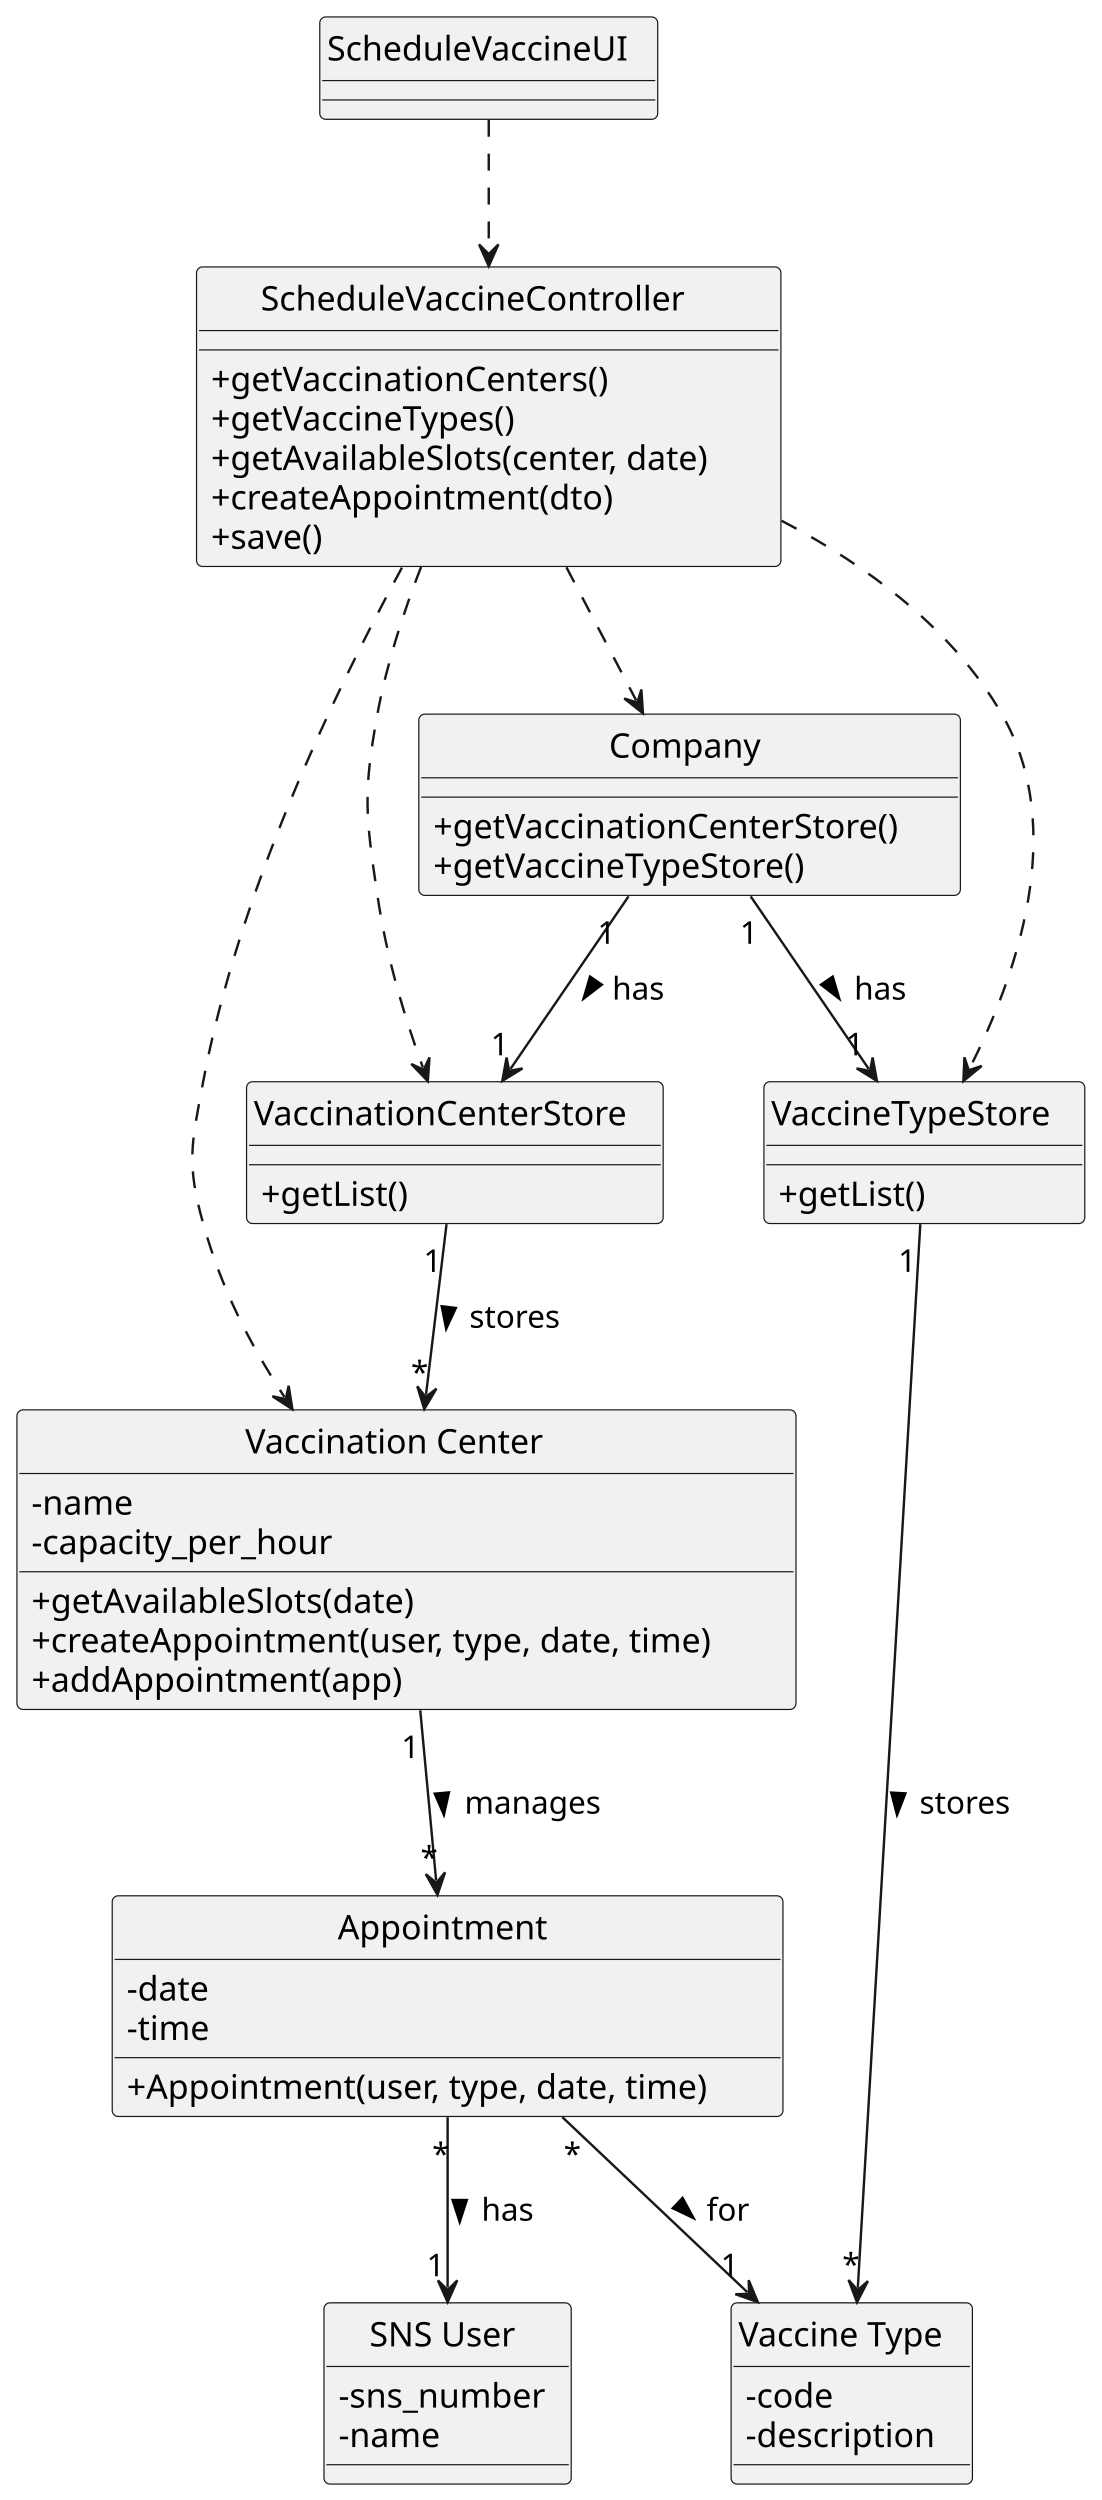
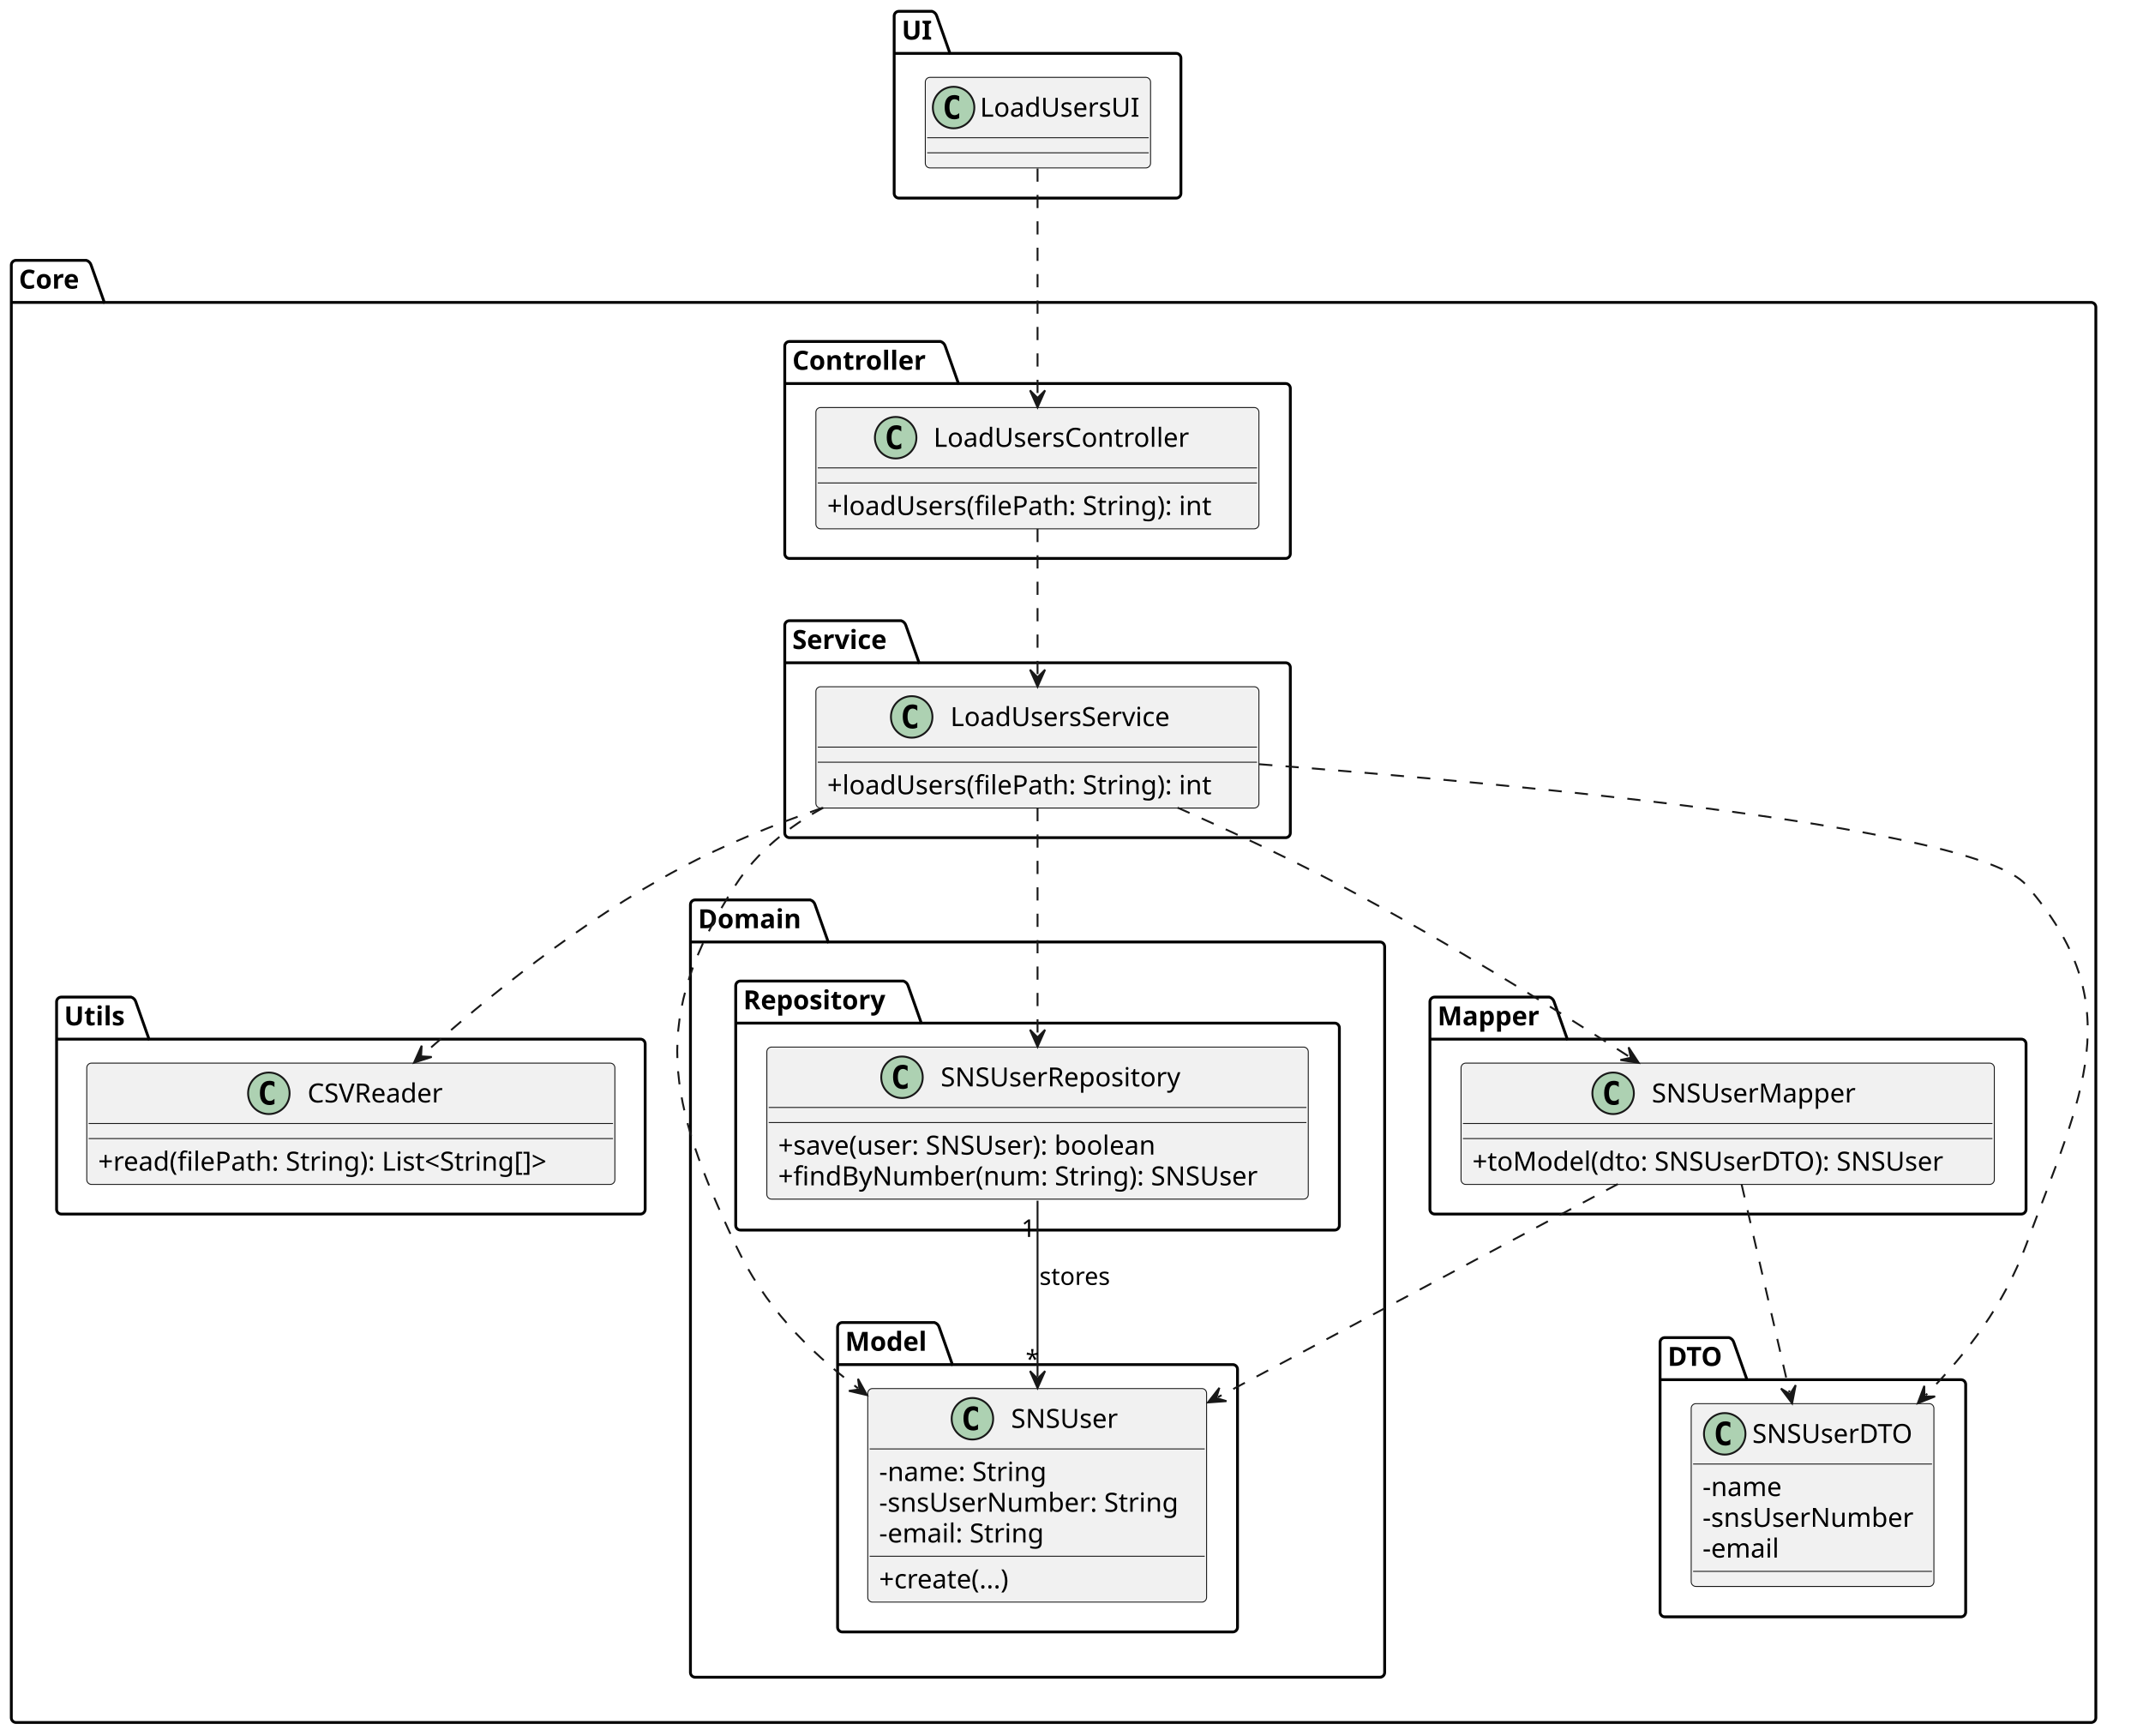
- <svg xmlns="http://www.w3.org/2000/svg" contentStyleType="text/css" data-diagram-type="CLASS" height="1033px" preserveAspectRatio="none" style="width:455px;height:1033px;background:#FFFFFF;" version="1.1" viewBox="0 0 455 1033" width="455px" zoomAndPan="magnify">
+ <svg xmlns="http://www.w3.org/2000/svg" contentStyleType="text/css" data-diagram-type="CLASS" height="920px" preserveAspectRatio="none" style="width:1136px;height:920px;background:#FFFFFF;" version="1.1" viewBox="0 0 1136 920" width="1136px" zoomAndPan="magnify">
  <defs />
  <g>
-     <g class="entity" data-entity="ScheduleVaccineUI" data-source-line="4" data-uid="ent0002" id="entity_ScheduleVaccineUI">
-       <rect fill="#F1F1F1" height="42.297" rx="2.5" ry="2.5" style="stroke:#181818;stroke-width:0.5;" width="139.636" x="132.13" y="7" />
-       <text fill="#000000" font-family="sans-serif" font-size="14" lengthAdjust="spacing" textLength="133.636" x="135.13" y="24.995">ScheduleVaccineUI</text>
-       <line style="stroke:#181818;stroke-width:0.5;" x1="133.13" x2="270.766" y1="33.297" y2="33.297" />
-       <line style="stroke:#181818;stroke-width:0.5;" x1="133.13" x2="270.766" y1="41.297" y2="41.297" />
+     <g class="cluster" data-entity="UI" data-source-line="3" data-uid="ent0002" id="cluster_UI">
+       <path d="M476.5,6 L494.077,6 A3.75,3.75 0 0 1 496.577,8.5 L503.577,28.297 L623.5,28.297 A2.5,2.5 0 0 1 626,30.797 L626,102.5 A2.5,2.5 0 0 1 623.5,105 L476.5,105 A2.5,2.5 0 0 1 474,102.5 L474,8.5 A2.5,2.5 0 0 1 476.5,6" fill="none" style="stroke:#000000;stroke-width:1.5;" />
+       <line style="stroke:#000000;stroke-width:1.5;" x1="474" x2="503.577" y1="28.297" y2="28.297" />
+       <text fill="#000000" font-family="sans-serif" font-size="14" font-weight="bold" lengthAdjust="spacing" textLength="16.577" x="478" y="20.995">UI</text>
    </g>
-     <g class="entity" data-entity="ScheduleVaccineController" data-source-line="7" data-uid="ent0003" id="entity_ScheduleVaccineController">
-       <rect fill="#F1F1F1" height="123.781" rx="2.5" ry="2.5" style="stroke:#181818;stroke-width:0.5;" width="241.469" x="81.21" y="110.29" />
-       <text fill="#000000" font-family="sans-serif" font-size="14" lengthAdjust="spacing" textLength="188.433" x="107.728" y="128.285">ScheduleVaccineController</text>
-       <line style="stroke:#181818;stroke-width:0.5;" x1="82.21" x2="321.679" y1="136.587" y2="136.587" />
-       <line style="stroke:#181818;stroke-width:0.5;" x1="82.21" x2="321.679" y1="144.587" y2="144.587" />
-       <text fill="#000000" font-family="sans-serif" font-size="14" lengthAdjust="spacing" textLength="181.768" x="87.21" y="161.582">+getVaccinationCenters()</text>
-       <text fill="#000000" font-family="sans-serif" font-size="14" lengthAdjust="spacing" textLength="142.201" x="87.21" y="177.879">+getVaccineTypes()</text>
-       <text fill="#000000" font-family="sans-serif" font-size="14" lengthAdjust="spacing" textLength="229.469" x="87.21" y="194.176">+getAvailableSlots(center, date)</text>
-       <text fill="#000000" font-family="sans-serif" font-size="14" lengthAdjust="spacing" textLength="181.125" x="87.21" y="210.473">+createAppointment(dto)</text>
-       <text fill="#000000" font-family="sans-serif" font-size="14" lengthAdjust="spacing" textLength="55.426" x="87.21" y="226.769">+save()</text>
+     <g class="cluster" data-entity="Core" data-source-line="8" data-uid="ent0004" id="cluster_Core">
+       <path d="M8.5,138 L45.792,138 A3.75,3.75 0 0 1 48.292,140.5 L55.292,160.297 L1108.5,160.297 A2.5,2.5 0 0 1 1111,162.797 L1111,910.5 A2.5,2.5 0 0 1 1108.5,913 L8.5,913 A2.5,2.5 0 0 1 6,910.5 L6,140.5 A2.5,2.5 0 0 1 8.5,138" fill="none" style="stroke:#000000;stroke-width:1.5;" />
+       <line style="stroke:#000000;stroke-width:1.5;" x1="6" x2="55.292" y1="160.297" y2="160.297" />
+       <text fill="#000000" font-family="sans-serif" font-size="14" font-weight="bold" lengthAdjust="spacing" textLength="36.292" x="10" y="152.995">Core</text>
    </g>
-     <g class="entity" data-entity="Company" data-source-line="15" data-uid="ent0004" id="entity_Company">
-       <rect fill="#F1F1F1" height="74.891" rx="2.5" ry="2.5" style="stroke:#181818;stroke-width:0.5;" width="223.784" x="173.05" y="295.08" />
-       <text fill="#000000" font-family="sans-serif" font-size="14" lengthAdjust="spacing" textLength="66.603" x="251.641" y="313.075">Company</text>
-       <line style="stroke:#181818;stroke-width:0.5;" x1="174.05" x2="395.834" y1="321.377" y2="321.377" />
-       <line style="stroke:#181818;stroke-width:0.5;" x1="174.05" x2="395.834" y1="329.377" y2="329.377" />
-       <text fill="#000000" font-family="sans-serif" font-size="14" lengthAdjust="spacing" textLength="211.784" x="179.05" y="346.372">+getVaccinationCenterStore()</text>
-       <text fill="#000000" font-family="sans-serif" font-size="14" lengthAdjust="spacing" textLength="172.218" x="179.05" y="362.669">+getVaccineTypeStore()</text>
+     <g class="cluster" data-entity="Controller" data-source-line="10" data-uid="ent0005" id="cluster_Controller">
+       <path d="M418.5,181 L498.571,181 A3.75,3.75 0 0 1 501.071,183.5 L508.071,203.297 L681.5,203.297 A2.5,2.5 0 0 1 684,205.797 L684,293.5 A2.5,2.5 0 0 1 681.5,296 L418.5,296 A2.5,2.5 0 0 1 416,293.5 L416,183.5 A2.5,2.5 0 0 1 418.5,181" fill="none" style="stroke:#000000;stroke-width:1.5;" />
+       <line style="stroke:#000000;stroke-width:1.5;" x1="416" x2="508.071" y1="203.297" y2="203.297" />
+       <text fill="#000000" font-family="sans-serif" font-size="14" font-weight="bold" lengthAdjust="spacing" textLength="79.071" x="420" y="195.995">Controller</text>
    </g>
-     <g class="entity" data-entity="VaccinationCenterStore" data-source-line="20" data-uid="ent0005" id="entity_VaccinationCenterStore">
-       <rect fill="#F1F1F1" height="58.594" rx="2.5" ry="2.5" style="stroke:#181818;stroke-width:0.5;" width="172.141" x="101.88" y="446.97" />
-       <text fill="#000000" font-family="sans-serif" font-size="14" lengthAdjust="spacing" textLength="166.141" x="104.88" y="464.965">VaccinationCenterStore</text>
-       <line style="stroke:#181818;stroke-width:0.5;" x1="102.88" x2="273.021" y1="473.267" y2="473.267" />
-       <line style="stroke:#181818;stroke-width:0.5;" x1="102.88" x2="273.021" y1="481.267" y2="481.267" />
-       <text fill="#000000" font-family="sans-serif" font-size="14" lengthAdjust="spacing" textLength="70.116" x="107.88" y="498.262">+getList()</text>
+     <g class="cluster" data-entity="Service" data-source-line="16" data-uid="ent0007" id="cluster_Service">
+       <path d="M418.5,329 L477.701,329 A3.75,3.75 0 0 1 480.201,331.5 L487.201,351.297 L681.5,351.297 A2.5,2.5 0 0 1 684,353.797 L684,441.5 A2.5,2.5 0 0 1 681.5,444 L418.5,444 A2.5,2.5 0 0 1 416,441.5 L416,331.5 A2.5,2.5 0 0 1 418.5,329" fill="none" style="stroke:#000000;stroke-width:1.5;" />
+       <line style="stroke:#000000;stroke-width:1.5;" x1="416" x2="487.201" y1="351.297" y2="351.297" />
+       <text fill="#000000" font-family="sans-serif" font-size="14" font-weight="bold" lengthAdjust="spacing" textLength="58.201" x="420" y="343.995">Service</text>
    </g>
-     <g class="entity" data-entity="VaccineTypeStore" data-source-line="24" data-uid="ent0006" id="entity_VaccineTypeStore">
-       <rect fill="#F1F1F1" height="58.594" rx="2.5" ry="2.5" style="stroke:#181818;stroke-width:0.5;" width="132.574" x="315.66" y="446.97" />
-       <text fill="#000000" font-family="sans-serif" font-size="14" lengthAdjust="spacing" textLength="126.574" x="318.66" y="464.965">VaccineTypeStore</text>
-       <line style="stroke:#181818;stroke-width:0.5;" x1="316.66" x2="447.234" y1="473.267" y2="473.267" />
-       <line style="stroke:#181818;stroke-width:0.5;" x1="316.66" x2="447.234" y1="481.267" y2="481.267" />
-       <text fill="#000000" font-family="sans-serif" font-size="14" lengthAdjust="spacing" textLength="70.116" x="321.66" y="498.262">+getList()</text>
+     <g class="cluster" data-entity="Utils" data-source-line="22" data-uid="ent0009" id="cluster_Utils">
+       <path d="M32.5,528.5 L69.491,528.5 A3.75,3.75 0 0 1 71.991,531 L78.991,550.797 L339.5,550.797 A2.5,2.5 0 0 1 342,553.297 L342,641 A2.5,2.5 0 0 1 339.5,643.5 L32.5,643.5 A2.5,2.5 0 0 1 30,641 L30,531 A2.5,2.5 0 0 1 32.5,528.5" fill="none" style="stroke:#000000;stroke-width:1.5;" />
+       <line style="stroke:#000000;stroke-width:1.5;" x1="30" x2="78.991" y1="550.797" y2="550.797" />
+       <text fill="#000000" font-family="sans-serif" font-size="14" font-weight="bold" lengthAdjust="spacing" textLength="35.991" x="34" y="543.495">Utils</text>
    </g>
-     <g class="entity" data-entity="Vaccination Center" data-source-line="28" data-uid="ent0007" id="entity_Vaccination Center">
-       <rect fill="#F1F1F1" height="123.781" rx="2.5" ry="2.5" style="stroke:#181818;stroke-width:0.5;" width="321.894" x="7" y="582.56" />
-       <text fill="#000000" font-family="sans-serif" font-size="14" lengthAdjust="spacing" textLength="133.28" x="101.307" y="600.555">Vaccination Center</text>
-       <line style="stroke:#181818;stroke-width:0.5;" x1="8" x2="327.894" y1="608.857" y2="608.857" />
-       <text fill="#000000" font-family="sans-serif" font-size="14" lengthAdjust="spacing" textLength="44.755" x="13" y="625.852">-name</text>
-       <text fill="#000000" font-family="sans-serif" font-size="14" lengthAdjust="spacing" textLength="133.478" x="13" y="642.149">-capacity_per_hour</text>
-       <line style="stroke:#181818;stroke-width:0.5;" x1="8" x2="327.894" y1="649.451" y2="649.451" />
-       <text fill="#000000" font-family="sans-serif" font-size="14" lengthAdjust="spacing" textLength="175.526" x="13" y="666.446">+getAvailableSlots(date)</text>
-       <text fill="#000000" font-family="sans-serif" font-size="14" lengthAdjust="spacing" textLength="309.894" x="13" y="682.743">+createAppointment(user, type, date, time)</text>
-       <text fill="#000000" font-family="sans-serif" font-size="14" lengthAdjust="spacing" textLength="166.141" x="13" y="699.039">+addAppointment(app)</text>
+     <g class="cluster" data-entity="Domain" data-source-line="28" data-uid="ent0011" id="cluster_Domain">
+       <path d="M368.5,477 L429.54,477 A3.75,3.75 0 0 1 432.04,479.5 L439.04,499.297 L731.5,499.297 A2.5,2.5 0 0 1 734,501.797 L734,886.5 A2.5,2.5 0 0 1 731.5,889 L368.5,889 A2.5,2.5 0 0 1 366,886.5 L366,479.5 A2.5,2.5 0 0 1 368.5,477" fill="none" style="stroke:#000000;stroke-width:1.5;" />
+       <line style="stroke:#000000;stroke-width:1.5;" x1="366" x2="439.04" y1="499.297" y2="499.297" />
+       <text fill="#000000" font-family="sans-serif" font-size="14" font-weight="bold" lengthAdjust="spacing" textLength="60.04" x="370" y="491.995">Domain</text>
    </g>
-     <g class="entity" data-entity="Appointment" data-source-line="36" data-uid="ent0008" id="entity_Appointment">
-       <rect fill="#F1F1F1" height="91.188" rx="2.5" ry="2.5" style="stroke:#181818;stroke-width:0.5;" width="277.146" x="46.37" y="783.34" />
-       <text fill="#000000" font-family="sans-serif" font-size="14" lengthAdjust="spacing" textLength="90.781" x="139.552" y="801.335">Appointment</text>
-       <line style="stroke:#181818;stroke-width:0.5;" x1="47.37" x2="322.515" y1="809.637" y2="809.637" />
-       <text fill="#000000" font-family="sans-serif" font-size="14" lengthAdjust="spacing" textLength="36.62" x="52.37" y="826.632">-date</text>
-       <text fill="#000000" font-family="sans-serif" font-size="14" lengthAdjust="spacing" textLength="36.682" x="52.37" y="842.929">-time</text>
-       <line style="stroke:#181818;stroke-width:0.5;" x1="47.37" x2="322.515" y1="850.231" y2="850.231" />
-       <text fill="#000000" font-family="sans-serif" font-size="14" lengthAdjust="spacing" textLength="265.146" x="52.37" y="867.226">+Appointment(user, type, date, time)</text>
+     <g class="cluster" data-entity="Model" data-source-line="29" data-uid="ent0012" id="cluster_Model">
+       <path d="M446.5,701 L495.365,701 A3.75,3.75 0 0 1 497.865,703.5 L504.865,723.297 L653.5,723.297 A2.5,2.5 0 0 1 656,725.797 L656,862.5 A2.5,2.5 0 0 1 653.5,865 L446.5,865 A2.5,2.5 0 0 1 444,862.5 L444,703.5 A2.5,2.5 0 0 1 446.5,701" fill="none" style="stroke:#000000;stroke-width:1.5;" />
+       <line style="stroke:#000000;stroke-width:1.5;" x1="444" x2="504.865" y1="723.297" y2="723.297" />
+       <text fill="#000000" font-family="sans-serif" font-size="14" font-weight="bold" lengthAdjust="spacing" textLength="47.865" x="448" y="715.995">Model</text>
    </g>
-     <g class="entity" data-entity="SNS User" data-source-line="42" data-uid="ent0009" id="entity_SNS User">
-       <rect fill="#F1F1F1" height="74.891" rx="2.5" ry="2.5" style="stroke:#181818;stroke-width:0.5;" width="102.152" x="133.87" y="951.53" />
-       <text fill="#000000" font-family="sans-serif" font-size="14" lengthAdjust="spacing" textLength="64.606" x="152.643" y="969.525">SNS User</text>
-       <line style="stroke:#181818;stroke-width:0.5;" x1="134.87" x2="235.022" y1="977.827" y2="977.827" />
-       <text fill="#000000" font-family="sans-serif" font-size="14" lengthAdjust="spacing" textLength="90.152" x="139.87" y="994.822">-sns_number</text>
-       <text fill="#000000" font-family="sans-serif" font-size="14" lengthAdjust="spacing" textLength="44.755" x="139.87" y="1011.119">-name</text>
-       <line style="stroke:#181818;stroke-width:0.5;" x1="134.87" x2="235.022" y1="1018.421" y2="1018.421" />
+     <g class="cluster" data-entity="Repository" data-source-line="38" data-uid="ent0014" id="cluster_Repository">
+       <path d="M392.5,520 L478.888,520 A3.75,3.75 0 0 1 481.388,522.5 L488.388,542.297 L707.5,542.297 A2.5,2.5 0 0 1 710,544.797 L710,649.5 A2.5,2.5 0 0 1 707.5,652 L392.5,652 A2.5,2.5 0 0 1 390,649.5 L390,522.5 A2.5,2.5 0 0 1 392.5,520" fill="none" style="stroke:#000000;stroke-width:1.5;" />
+       <line style="stroke:#000000;stroke-width:1.5;" x1="390" x2="488.388" y1="542.297" y2="542.297" />
+       <text fill="#000000" font-family="sans-serif" font-size="14" font-weight="bold" lengthAdjust="spacing" textLength="85.388" x="394" y="534.995">Repository</text>
    </g>
-     <g class="entity" data-entity="Vaccine Type" data-source-line="47" data-uid="ent0010" id="entity_Vaccine Type">
-       <rect fill="#F1F1F1" height="74.891" rx="2.5" ry="2.5" style="stroke:#181818;stroke-width:0.5;" width="99.714" x="302.09" y="951.53" />
-       <text fill="#000000" font-family="sans-serif" font-size="14" lengthAdjust="spacing" textLength="93.714" x="305.09" y="969.525">Vaccine Type</text>
-       <line style="stroke:#181818;stroke-width:0.5;" x1="303.09" x2="400.804" y1="977.827" y2="977.827" />
-       <text fill="#000000" font-family="sans-serif" font-size="14" lengthAdjust="spacing" textLength="38.815" x="308.09" y="994.822">-code</text>
-       <text fill="#000000" font-family="sans-serif" font-size="14" lengthAdjust="spacing" textLength="82.893" x="308.09" y="1011.119">-description</text>
-       <line style="stroke:#181818;stroke-width:0.5;" x1="303.09" x2="400.804" y1="1018.421" y2="1018.421" />
+     <g class="cluster" data-entity="DTO" data-source-line="46" data-uid="ent0016" id="cluster_DTO">
+       <path d="M882.5,709 L916.572,709 A3.75,3.75 0 0 1 919.072,711.5 L926.072,731.297 L1039.5,731.297 A2.5,2.5 0 0 1 1042,733.797 L1042,854.5 A2.5,2.5 0 0 1 1039.5,857 L882.5,857 A2.5,2.5 0 0 1 880,854.5 L880,711.5 A2.5,2.5 0 0 1 882.5,709" fill="none" style="stroke:#000000;stroke-width:1.5;" />
+       <line style="stroke:#000000;stroke-width:1.5;" x1="880" x2="926.072" y1="731.297" y2="731.297" />
+       <text fill="#000000" font-family="sans-serif" font-size="14" font-weight="bold" lengthAdjust="spacing" textLength="33.072" x="884" y="723.995">DTO</text>
    </g>
-     <g class="link" data-entity-1="ScheduleVaccineUI" data-entity-2="ScheduleVaccineController" data-source-line="52" data-uid="lnk11" id="link_ScheduleVaccineUI_ScheduleVaccineController">
-       <path codeLine="52" d="M201.95,49.5 C201.95,65.38 201.95,82.31 201.95,103.99" fill="none" id="ScheduleVaccineUI-to-ScheduleVaccineController" style="stroke:#181818;stroke-width:1;stroke-dasharray:7,7;" />
-       <polygon fill="#181818" points="201.95,109.99,205.95,100.99,201.95,104.99,197.95,100.99,201.95,109.99" style="stroke:#181818;stroke-width:1;" />
+     <g class="cluster" data-entity="Mapper" data-source-line="54" data-uid="ent0018" id="cluster_Mapper">
+       <path d="M760.5,528.5 L821.321,528.5 A3.75,3.75 0 0 1 823.821,531 L830.821,550.797 L1071.5,550.797 A2.5,2.5 0 0 1 1074,553.297 L1074,641 A2.5,2.5 0 0 1 1071.5,643.5 L760.5,643.5 A2.5,2.5 0 0 1 758,641 L758,531 A2.5,2.5 0 0 1 760.5,528.5" fill="none" style="stroke:#000000;stroke-width:1.5;" />
+       <line style="stroke:#000000;stroke-width:1.5;" x1="758" x2="830.821" y1="550.797" y2="550.797" />
+       <text fill="#000000" font-family="sans-serif" font-size="14" font-weight="bold" lengthAdjust="spacing" textLength="59.821" x="762" y="543.495">Mapper</text>
    </g>
-     <g class="link" data-entity-1="ScheduleVaccineController" data-entity-2="Company" data-source-line="53" data-uid="lnk12" id="link_ScheduleVaccineController_Company">
-       <path codeLine="53" d="M234.04,234.4 C244.71,254.77 253.474,271.486 262.874,289.416" fill="none" id="ScheduleVaccineController-to-Company" style="stroke:#181818;stroke-width:1;stroke-dasharray:7,7;" />
-       <polygon fill="#181818" points="265.66,294.73,265.024,284.902,263.338,290.302,257.938,288.616,265.66,294.73" style="stroke:#181818;stroke-width:1;" />
+     <g class="entity" data-entity="LoadUsersUI" data-source-line="4" data-uid="ent0003" id="entity_LoadUsersUI">
+       <rect fill="#F1F1F1" height="48" rx="2.5" ry="2.5" style="stroke:#181818;stroke-width:0.5;" width="119.411" x="490.5" y="41" />
+       <ellipse cx="505.5" cy="57" fill="#ADD1B2" rx="11" ry="11" style="stroke:#181818;stroke-width:1;" />
+       <path d="M508.469,62.641 Q507.891,62.938 507.25,63.078 Q506.609,63.234 505.906,63.234 Q503.406,63.234 502.078,61.594 Q500.766,59.938 500.766,56.812 Q500.766,53.688 502.078,52.031 Q503.406,50.375 505.906,50.375 Q506.609,50.375 507.25,50.531 Q507.906,50.688 508.469,50.984 L508.469,53.703 Q507.844,53.125 507.25,52.859 Q506.656,52.578 506.031,52.578 Q504.688,52.578 504,53.656 Q503.312,54.719 503.312,56.812 Q503.312,58.906 504,59.984 Q504.688,61.047 506.031,61.047 Q506.656,61.047 507.25,60.781 Q507.844,60.5 508.469,59.922 L508.469,62.641 Z " fill="#000000" />
+       <text fill="#000000" font-family="sans-serif" font-size="14" lengthAdjust="spacing" textLength="87.411" x="519.5" y="61.847">LoadUsersUI</text>
+       <line style="stroke:#181818;stroke-width:0.5;" x1="491.5" x2="608.911" y1="73" y2="73" />
+       <line style="stroke:#181818;stroke-width:0.5;" x1="491.5" x2="608.911" y1="81" y2="81" />
    </g>
-     <g class="link" data-entity-1="ScheduleVaccineController" data-entity-2="VaccinationCenterStore" data-source-line="54" data-uid="lnk13" id="link_ScheduleVaccineController_VaccinationCenterStore">
-       <path codeLine="54" d="M173.98,234.27 C166.6,253.34 159.66,274.72 155.95,295.08 C149.97,327.82 151.05,337.04 155.95,369.97 C159.91,396.61 167.168,420.208 174.728,441.098" fill="none" id="ScheduleVaccineController-to-VaccinationCenterStore" style="stroke:#181818;stroke-width:1;stroke-dasharray:7,7;" />
-       <polygon fill="#181818" points="176.77,446.74,177.469,436.916,175.069,442.038,169.946,439.638,176.77,446.74" style="stroke:#181818;stroke-width:1;" />
+     <g class="entity" data-entity="LoadUsersController" data-source-line="11" data-uid="ent0006" id="entity_LoadUsersController">
+       <rect fill="#F1F1F1" height="64.297" rx="2.5" ry="2.5" style="stroke:#181818;stroke-width:0.5;" width="234.852" x="432.5" y="216" />
+       <ellipse cx="474.79" cy="232" fill="#ADD1B2" rx="11" ry="11" style="stroke:#181818;stroke-width:1;" />
+       <path d="M477.758,237.641 Q477.18,237.938 476.54,238.078 Q475.899,238.234 475.196,238.234 Q472.696,238.234 471.368,236.594 Q470.055,234.938 470.055,231.812 Q470.055,228.688 471.368,227.031 Q472.696,225.375 475.196,225.375 Q475.899,225.375 476.54,225.531 Q477.196,225.688 477.758,225.984 L477.758,228.703 Q477.133,228.125 476.54,227.859 Q475.946,227.578 475.321,227.578 Q473.977,227.578 473.29,228.656 Q472.602,229.719 472.602,231.812 Q472.602,233.906 473.29,234.984 Q473.977,236.047 475.321,236.047 Q475.946,236.047 476.54,235.781 Q477.133,235.5 477.758,234.922 L477.758,237.641 Z " fill="#000000" />
+       <text fill="#000000" font-family="sans-serif" font-size="14" lengthAdjust="spacing" textLength="142.208" x="494.854" y="236.847">LoadUsersController</text>
+       <line style="stroke:#181818;stroke-width:0.5;" x1="433.5" x2="666.352" y1="248" y2="248" />
+       <line style="stroke:#181818;stroke-width:0.5;" x1="433.5" x2="666.352" y1="256" y2="256" />
+       <text fill="#000000" font-family="sans-serif" font-size="14" lengthAdjust="spacing" textLength="222.852" x="438.5" y="272.995">+loadUsers(filePath: String): int</text>
    </g>
-     <g class="link" data-entity-1="ScheduleVaccineController" data-entity-2="VaccineTypeStore" data-source-line="55" data-uid="lnk14" id="link_ScheduleVaccineController_VaccineTypeStore">
-       <path codeLine="55" d="M322.95,215.17 C358.62,233.84 393.54,259.8 413.95,295.08 C441.71,343.07 419.447,403.985 400.737,441.335" fill="none" id="ScheduleVaccineController-to-VaccineTypeStore" style="stroke:#181818;stroke-width:1;stroke-dasharray:7,7;" />
-       <polygon fill="#181818" points="398.05,446.7,405.657,440.445,400.289,442.229,398.505,436.862,398.05,446.7" style="stroke:#181818;stroke-width:1;" />
+     <g class="entity" data-entity="LoadUsersService" data-source-line="17" data-uid="ent0008" id="entity_LoadUsersService">
+       <rect fill="#F1F1F1" height="64.297" rx="2.5" ry="2.5" style="stroke:#181818;stroke-width:0.5;" width="234.852" x="432.5" y="364" />
+       <ellipse cx="483.288" cy="380" fill="#ADD1B2" rx="11" ry="11" style="stroke:#181818;stroke-width:1;" />
+       <path d="M486.256,385.641 Q485.678,385.938 485.038,386.078 Q484.397,386.234 483.694,386.234 Q481.194,386.234 479.866,384.594 Q478.553,382.938 478.553,379.812 Q478.553,376.688 479.866,375.031 Q481.194,373.375 483.694,373.375 Q484.397,373.375 485.038,373.531 Q485.694,373.688 486.256,373.984 L486.256,376.703 Q485.631,376.125 485.038,375.859 Q484.444,375.578 483.819,375.578 Q482.475,375.578 481.788,376.656 Q481.1,377.719 481.1,379.812 Q481.1,381.906 481.788,382.984 Q482.475,384.047 483.819,384.047 Q484.444,384.047 485.038,383.781 Q485.631,383.5 486.256,382.922 L486.256,385.641 Z " fill="#000000" />
+       <text fill="#000000" font-family="sans-serif" font-size="14" lengthAdjust="spacing" textLength="124.776" x="503.788" y="384.847">LoadUsersService</text>
+       <line style="stroke:#181818;stroke-width:0.5;" x1="433.5" x2="666.352" y1="396" y2="396" />
+       <line style="stroke:#181818;stroke-width:0.5;" x1="433.5" x2="666.352" y1="404" y2="404" />
+       <text fill="#000000" font-family="sans-serif" font-size="14" lengthAdjust="spacing" textLength="222.852" x="438.5" y="420.995">+loadUsers(filePath: String): int</text>
    </g>
-     <g class="link" data-entity-1="ScheduleVaccineController" data-entity-2="Vaccination Center" data-source-line="56" data-uid="lnk15" id="link_ScheduleVaccineController_Vaccination Center">
-       <path codeLine="56" d="M166.08,234.54 C136.93,288.43 98.36,370.02 83.95,446.97 C79.15,472.56 76.91,480.49 83.95,505.56 C91.52,532.55 102.721,554.459 117.55,577.279" fill="none" id="ScheduleVaccineController-to-Vaccination Center" style="stroke:#181818;stroke-width:1;stroke-dasharray:7,7;" />
-       <polygon fill="#181818" points="120.82,582.31,119.27,572.584,118.095,578.117,112.562,576.943,120.82,582.31" style="stroke:#181818;stroke-width:1;" />
+     <g class="entity" data-entity="CSVReader" data-source-line="23" data-uid="ent0010" id="entity_CSVReader">
+       <rect fill="#F1F1F1" height="64.297" rx="2.5" ry="2.5" style="stroke:#181818;stroke-width:0.5;" width="279.948" x="46" y="563.5" />
+       <ellipse cx="142.517" cy="579.5" fill="#ADD1B2" rx="11" ry="11" style="stroke:#181818;stroke-width:1;" />
+       <path d="M145.485,585.141 Q144.907,585.438 144.267,585.578 Q143.626,585.734 142.923,585.734 Q140.423,585.734 139.095,584.094 Q137.782,582.438 137.782,579.312 Q137.782,576.188 139.095,574.531 Q140.423,572.875 142.923,572.875 Q143.626,572.875 144.267,573.031 Q144.923,573.188 145.485,573.484 L145.485,576.203 Q144.86,575.625 144.267,575.359 Q143.673,575.078 143.048,575.078 Q141.704,575.078 141.017,576.156 Q140.329,577.219 140.329,579.312 Q140.329,581.406 141.017,582.484 Q141.704,583.547 143.048,583.547 Q143.673,583.547 144.267,583.281 Q144.86,583 145.485,582.422 L145.485,585.141 Z " fill="#000000" />
+       <text fill="#000000" font-family="sans-serif" font-size="14" lengthAdjust="spacing" textLength="78.415" x="163.017" y="584.347">CSVReader</text>
+       <line style="stroke:#181818;stroke-width:0.5;" x1="47" x2="324.948" y1="595.5" y2="595.5" />
+       <line style="stroke:#181818;stroke-width:0.5;" x1="47" x2="324.948" y1="603.5" y2="603.5" />
+       <text fill="#000000" font-family="sans-serif" font-size="14" lengthAdjust="spacing" textLength="267.948" x="52" y="620.495">+read(filePath: String): List&lt;String[]&gt;</text>
    </g>
-     <g class="link" data-entity-1="Company" data-entity-2="VaccinationCenterStore" data-source-line="58" data-uid="lnk16" id="link_Company_VaccinationCenterStore">
-       <path codeLine="58" d="M259.71,370.39 C243.44,394.18 225.959,419.719 210.929,441.679" fill="none" id="Company-to-VaccinationCenterStore" style="stroke:#181818;stroke-width:1;" />
-       <polygon fill="#181818" points="207.54,446.63,215.924,441.462,210.364,442.504,209.322,436.944,207.54,446.63" style="stroke:#181818;stroke-width:1;" />
-       <polygon fill="#000000" points="241.126,412.663,248.66,406.858,243.809,403.538,241.126,412.663" style="stroke:#000000;stroke-width:1;" />
-       <text fill="#000000" font-family="sans-serif" font-size="13" lengthAdjust="spacing" textLength="22.979" x="252.95" y="413.037">has</text>
-       <text fill="#000000" font-family="sans-serif" font-size="13" lengthAdjust="spacing" textLength="8.271" x="246.891" y="389.981">1</text>
-       <text fill="#000000" font-family="sans-serif" font-size="13" lengthAdjust="spacing" textLength="8.271" x="202.783" y="436.051">1</text>
+     <g class="entity" data-entity="SNSUser" data-source-line="30" data-uid="ent0013" id="entity_SNSUser">
+       <rect fill="#F1F1F1" height="113.188" rx="2.5" ry="2.5" style="stroke:#181818;stroke-width:0.5;" width="179.61" x="460" y="736" />
+       <ellipse cx="515.477" cy="752" fill="#ADD1B2" rx="11" ry="11" style="stroke:#181818;stroke-width:1;" />
+       <path d="M518.446,757.641 Q517.868,757.938 517.227,758.078 Q516.586,758.234 515.883,758.234 Q513.383,758.234 512.055,756.594 Q510.743,754.938 510.743,751.812 Q510.743,748.688 512.055,747.031 Q513.383,745.375 515.883,745.375 Q516.586,745.375 517.227,745.531 Q517.883,745.688 518.446,745.984 L518.446,748.703 Q517.821,748.125 517.227,747.859 Q516.633,747.578 516.008,747.578 Q514.665,747.578 513.977,748.656 Q513.29,749.719 513.29,751.812 Q513.29,753.906 513.977,754.984 Q514.665,756.047 516.008,756.047 Q516.633,756.047 517.227,755.781 Q517.821,755.5 518.446,754.922 L518.446,757.641 Z " fill="#000000" />
+       <text fill="#000000" font-family="sans-serif" font-size="14" lengthAdjust="spacing" textLength="60.156" x="535.977" y="756.847">SNSUser</text>
+       <line style="stroke:#181818;stroke-width:0.5;" x1="461" x2="638.61" y1="768" y2="768" />
+       <text fill="#000000" font-family="sans-serif" font-size="14" lengthAdjust="spacing" textLength="95.703" x="466" y="784.995">-name: String</text>
+       <text fill="#000000" font-family="sans-serif" font-size="14" lengthAdjust="spacing" textLength="167.61" x="466" y="801.292">-snsUserNumber: String</text>
+       <text fill="#000000" font-family="sans-serif" font-size="14" lengthAdjust="spacing" textLength="94.609" x="466" y="817.589">-email: String</text>
+       <line style="stroke:#181818;stroke-width:0.5;" x1="461" x2="638.61" y1="824.891" y2="824.891" />
+       <text fill="#000000" font-family="sans-serif" font-size="14" lengthAdjust="spacing" textLength="80.753" x="466" y="841.886">+create(...)</text>
    </g>
-     <g class="link" data-entity-1="Company" data-entity-2="VaccineTypeStore" data-source-line="59" data-uid="lnk17" id="link_Company_VaccineTypeStore">
-       <path codeLine="59" d="M310.18,370.39 C326.46,394.18 343.931,419.719 358.961,441.679" fill="none" id="Company-to-VaccineTypeStore" style="stroke:#181818;stroke-width:1;" />
-       <polygon fill="#181818" points="362.35,446.63,360.568,436.944,359.526,442.504,353.966,441.462,362.35,446.63" style="stroke:#181818;stroke-width:1;" />
-       <polygon fill="#000000" points="346.774,412.663,344.091,403.538,339.24,406.858,346.774,412.663" style="stroke:#000000;stroke-width:1;" />
-       <text fill="#000000" font-family="sans-serif" font-size="13" lengthAdjust="spacing" textLength="22.979" x="352.95" y="413.037">has</text>
-       <text fill="#000000" font-family="sans-serif" font-size="13" lengthAdjust="spacing" textLength="8.271" x="305.72" y="389.981">1</text>
-       <text fill="#000000" font-family="sans-serif" font-size="13" lengthAdjust="spacing" textLength="8.271" x="349.511" y="436.051">1</text>
+     <g class="entity" data-entity="SNSUserRepository" data-source-line="39" data-uid="ent0015" id="entity_SNSUserRepository">
+       <rect fill="#F1F1F1" height="80.594" rx="2.5" ry="2.5" style="stroke:#181818;stroke-width:0.5;" width="287.017" x="406.5" y="555" />
+       <ellipse cx="478.144" cy="571" fill="#ADD1B2" rx="11" ry="11" style="stroke:#181818;stroke-width:1;" />
+       <path d="M481.113,576.641 Q480.535,576.938 479.894,577.078 Q479.253,577.234 478.55,577.234 Q476.05,577.234 474.722,575.594 Q473.41,573.938 473.41,570.812 Q473.41,567.688 474.722,566.031 Q476.05,564.375 478.55,564.375 Q479.253,564.375 479.894,564.531 Q480.55,564.688 481.113,564.984 L481.113,567.703 Q480.488,567.125 479.894,566.859 Q479.3,566.578 478.675,566.578 Q477.332,566.578 476.644,567.656 Q475.957,568.719 475.957,570.812 Q475.957,572.906 476.644,573.984 Q477.332,575.047 478.675,575.047 Q479.3,575.047 479.894,574.781 Q480.488,574.5 481.113,573.922 L481.113,576.641 Z " fill="#000000" />
+       <text fill="#000000" font-family="sans-serif" font-size="14" lengthAdjust="spacing" textLength="135.228" x="498.644" y="575.847">SNSUserRepository</text>
+       <line style="stroke:#181818;stroke-width:0.5;" x1="407.5" x2="692.517" y1="587" y2="587" />
+       <line style="stroke:#181818;stroke-width:0.5;" x1="407.5" x2="692.517" y1="595" y2="595" />
+       <text fill="#000000" font-family="sans-serif" font-size="14" lengthAdjust="spacing" textLength="220.425" x="412.5" y="611.995">+save(user: SNSUser): boolean</text>
+       <text fill="#000000" font-family="sans-serif" font-size="14" lengthAdjust="spacing" textLength="275.017" x="412.5" y="628.292">+findByNumber(num: String): SNSUser</text>
    </g>
-     <g class="link" data-entity-1="VaccinationCenterStore" data-entity-2="Vaccination Center" data-source-line="61" data-uid="lnk18" id="link_VaccinationCenterStore_Vaccination Center">
-       <path codeLine="61" d="M184.51,505.83 C181.98,526.81 179.178,550.123 176.028,576.273" fill="none" id="VaccinationCenterStore-to-Vaccination Center" style="stroke:#181818;stroke-width:1;" />
-       <polygon fill="#181818" points="175.31,582.23,180.358,573.773,175.908,577.266,172.415,572.816,175.31,582.23" style="stroke:#181818;stroke-width:1;" />
-       <polygon fill="#000000" points="184.352,549.091,188.351,540.462,182.516,539.759,184.352,549.091" style="stroke:#000000;stroke-width:1;" />
-       <text fill="#000000" font-family="sans-serif" font-size="13" lengthAdjust="spacing" textLength="39.94" x="193.95" y="548.627">stores</text>
-       <text fill="#000000" font-family="sans-serif" font-size="13" lengthAdjust="spacing" textLength="8.271" x="175.003" y="525.555">1</text>
-       <text fill="#000000" font-family="sans-serif" font-size="13" lengthAdjust="spacing" textLength="6.5" x="169.815" y="571.678">*</text>
+     <g class="entity" data-entity="SNSUserDTO" data-source-line="47" data-uid="ent0017" id="entity_SNSUserDTO">
+       <rect fill="#F1F1F1" height="96.891" rx="2.5" ry="2.5" style="stroke:#181818;stroke-width:0.5;" width="128.662" x="896.5" y="744" />
+       <ellipse cx="914.269" cy="760" fill="#ADD1B2" rx="11" ry="11" style="stroke:#181818;stroke-width:1;" />
+       <path d="M917.238,765.641 Q916.66,765.938 916.019,766.078 Q915.379,766.234 914.676,766.234 Q912.176,766.234 910.848,764.594 Q909.535,762.938 909.535,759.812 Q909.535,756.688 910.848,755.031 Q912.176,753.375 914.676,753.375 Q915.379,753.375 916.019,753.531 Q916.676,753.688 917.238,753.984 L917.238,756.703 Q916.613,756.125 916.019,755.859 Q915.426,755.578 914.801,755.578 Q913.457,755.578 912.769,756.656 Q912.082,757.719 912.082,759.812 Q912.082,761.906 912.769,762.984 Q913.457,764.047 914.801,764.047 Q915.426,764.047 916.019,763.781 Q916.613,763.5 917.238,762.922 L917.238,765.641 Z " fill="#000000" />
+       <text fill="#000000" font-family="sans-serif" font-size="14" lengthAdjust="spacing" textLength="90.508" x="928.885" y="764.847">SNSUserDTO</text>
+       <line style="stroke:#181818;stroke-width:0.5;" x1="897.5" x2="1024.162" y1="776" y2="776" />
+       <text fill="#000000" font-family="sans-serif" font-size="14" lengthAdjust="spacing" textLength="44.755" x="902.5" y="792.995">-name</text>
+       <text fill="#000000" font-family="sans-serif" font-size="14" lengthAdjust="spacing" textLength="116.662" x="902.5" y="809.292">-snsUserNumber</text>
+       <text fill="#000000" font-family="sans-serif" font-size="14" lengthAdjust="spacing" textLength="43.661" x="902.5" y="825.589">-email</text>
+       <line style="stroke:#181818;stroke-width:0.5;" x1="897.5" x2="1024.162" y1="832.891" y2="832.891" />
    </g>
-     <g class="link" data-entity-1="VaccineTypeStore" data-entity-2="Vaccine Type" data-source-line="62" data-uid="lnk19" id="link_VaccineTypeStore_Vaccine Type">
-       <path codeLine="62" d="M380.27,505.82 C375.16,592.78 360.152,848.36 354.452,945.31" fill="none" id="VaccineTypeStore-to-Vaccine Type" style="stroke:#181818;stroke-width:1;" />
-       <polygon fill="#181818" points="354.1,951.3,358.621,942.55,354.394,946.309,350.635,942.081,354.1,951.3" style="stroke:#181818;stroke-width:1;" />
-       <polygon fill="#000000" points="370.657,749.898,374.121,741.041,368.253,740.696,370.657,749.898" style="stroke:#000000;stroke-width:1;" />
-       <text fill="#000000" font-family="sans-serif" font-size="13" lengthAdjust="spacing" textLength="39.94" x="379.95" y="749.407">stores</text>
-       <text fill="#000000" font-family="sans-serif" font-size="13" lengthAdjust="spacing" textLength="8.271" x="371.127" y="525.543">1</text>
-       <text fill="#000000" font-family="sans-serif" font-size="13" lengthAdjust="spacing" textLength="6.5" x="347.994" y="940.332">*</text>
+     <g class="entity" data-entity="SNSUserMapper" data-source-line="55" data-uid="ent0019" id="entity_SNSUserMapper">
+       <rect fill="#F1F1F1" height="64.297" rx="2.5" ry="2.5" style="stroke:#181818;stroke-width:0.5;" width="282.683" x="774.5" y="563.5" />
+       <ellipse cx="855.113" cy="579.5" fill="#ADD1B2" rx="11" ry="11" style="stroke:#181818;stroke-width:1;" />
+       <path d="M858.082,585.141 Q857.503,585.438 856.863,585.578 Q856.222,585.734 855.519,585.734 Q853.019,585.734 851.691,584.094 Q850.378,582.438 850.378,579.312 Q850.378,576.188 851.691,574.531 Q853.019,572.875 855.519,572.875 Q856.222,572.875 856.863,573.031 Q857.519,573.188 858.082,573.484 L858.082,576.203 Q857.457,575.625 856.863,575.359 Q856.269,575.078 855.644,575.078 Q854.3,575.078 853.613,576.156 Q852.925,577.219 852.925,579.312 Q852.925,581.406 853.613,582.484 Q854.3,583.547 855.644,583.547 Q856.269,583.547 856.863,583.281 Q857.457,583 858.082,582.422 L858.082,585.141 Z " fill="#000000" />
+       <text fill="#000000" font-family="sans-serif" font-size="14" lengthAdjust="spacing" textLength="112.957" x="875.613" y="584.347">SNSUserMapper</text>
+       <line style="stroke:#181818;stroke-width:0.5;" x1="775.5" x2="1056.183" y1="595.5" y2="595.5" />
+       <line style="stroke:#181818;stroke-width:0.5;" x1="775.5" x2="1056.183" y1="603.5" y2="603.5" />
+       <text fill="#000000" font-family="sans-serif" font-size="14" lengthAdjust="spacing" textLength="270.683" x="780.5" y="620.495">+toModel(dto: SNSUserDTO): SNSUser</text>
    </g>
-     <g class="link" data-entity-1="Vaccination Center" data-entity-2="Appointment" data-source-line="64" data-uid="lnk20" id="link_Vaccination Center_Appointment">
-       <path codeLine="64" d="M173.65,706.72 C175.98,731.68 178.064,754.026 180.204,777.006" fill="none" id="Vaccination Center-to-Appointment" style="stroke:#181818;stroke-width:1;" />
-       <polygon fill="#181818" points="180.76,782.98,183.908,773.648,180.296,778.001,175.943,774.39,180.76,782.98" style="stroke:#181818;stroke-width:1;" />
-       <polygon fill="#000000" points="183.414,749.885,185.501,740.606,179.648,741.152,183.414,749.885" style="stroke:#000000;stroke-width:1;" />
-       <text fill="#000000" font-family="sans-serif" font-size="13" lengthAdjust="spacing" textLength="59.858" x="191.95" y="749.407">manages</text>
-       <text fill="#000000" font-family="sans-serif" font-size="13" lengthAdjust="spacing" textLength="8.271" x="165.851" y="726.425">1</text>
-       <text fill="#000000" font-family="sans-serif" font-size="13" lengthAdjust="spacing" textLength="6.5" x="173.742" y="772.206">*</text>
+     <g class="link" data-entity-1="LoadUsersUI" data-entity-2="LoadUsersController" data-source-line="61" data-uid="lnk20" id="link_LoadUsersUI_LoadUsersController">
+       <path codeLine="61" d="M550,89.29 C550,121.56 550,173.96 550,209.92" fill="none" id="LoadUsersUI-to-LoadUsersController" style="stroke:#181818;stroke-width:1;stroke-dasharray:7,7;" />
+       <polygon fill="#181818" points="550,215.92,554,206.92,550,210.92,546,206.92,550,215.92" style="stroke:#181818;stroke-width:1;" />
    </g>
-     <g class="link" data-entity-1="Appointment" data-entity-2="SNS User" data-source-line="65" data-uid="lnk21" id="link_Appointment_SNS User">
-       <path codeLine="65" d="M184.95,874.8 C184.95,898.98 184.95,922.45 184.95,945.25" fill="none" id="Appointment-to-SNS User" style="stroke:#181818;stroke-width:1;" />
-       <polygon fill="#181818" points="184.95,951.25,188.95,942.25,184.95,946.25,180.95,942.25,184.95,951.25" style="stroke:#181818;stroke-width:1;" />
-       <polygon fill="#000000" points="189.95,918.096,192.889,909.051,187.011,909.051,189.95,918.096" style="stroke:#000000;stroke-width:1;" />
-       <text fill="#000000" font-family="sans-serif" font-size="13" lengthAdjust="spacing" textLength="22.979" x="198.95" y="917.597">has</text>
-       <text fill="#000000" font-family="sans-serif" font-size="13" lengthAdjust="spacing" textLength="6.5" x="178.547" y="894.715">*</text>
-       <text fill="#000000" font-family="sans-serif" font-size="13" lengthAdjust="spacing" textLength="8.271" x="176.286" y="940.555">1</text>
+     <g class="link" data-entity-1="LoadUsersController" data-entity-2="LoadUsersService" data-source-line="63" data-uid="lnk21" id="link_LoadUsersController_LoadUsersService">
+       <path codeLine="63" d="M550,280.32 C550,305.04 550,333.34 550,357.98" fill="none" id="LoadUsersController-to-LoadUsersService" style="stroke:#181818;stroke-width:1;stroke-dasharray:7,7;" />
+       <polygon fill="#181818" points="550,363.98,554,354.98,550,358.98,546,354.98,550,363.98" style="stroke:#181818;stroke-width:1;" />
    </g>
-     <g class="link" data-entity-1="Appointment" data-entity-2="Vaccine Type" data-source-line="66" data-uid="lnk22" id="link_Appointment_Vaccine Type">
-       <path codeLine="66" d="M232.36,874.8 C257.91,898.98 284.692,924.326 308.782,947.126" fill="none" id="Appointment-to-Vaccine Type" style="stroke:#181818;stroke-width:1;" />
-       <polygon fill="#181818" points="313.14,951.25,309.353,942.158,309.509,947.813,303.854,947.969,313.14,951.25" style="stroke:#181818;stroke-width:1;" />
-       <polygon fill="#000000" points="286.582,916.533,282.032,908.181,277.992,912.451,286.582,916.533" style="stroke:#000000;stroke-width:1;" />
-       <text fill="#000000" font-family="sans-serif" font-size="13" lengthAdjust="spacing" textLength="17.875" x="291.95" y="917.597">for</text>
-       <text fill="#000000" font-family="sans-serif" font-size="13" lengthAdjust="spacing" textLength="6.5" x="232.921" y="894.715">*</text>
-       <text fill="#000000" font-family="sans-serif" font-size="13" lengthAdjust="spacing" textLength="8.271" x="297.806" y="940.555">1</text>
+     <g class="link" data-entity-1="LoadUsersService" data-entity-2="CSVReader" data-source-line="65" data-uid="lnk22" id="link_LoadUsersService_CSVReader">
+       <path codeLine="65" d="M436.01,428.17 C410.64,436.96 384.36,447.58 361,460 C307.37,488.5 257.536,529.275 223.956,559.245" fill="none" id="LoadUsersService-to-CSVReader" style="stroke:#181818;stroke-width:1;stroke-dasharray:7,7;" />
+       <polygon fill="#181818" points="219.48,563.24,228.858,560.231,223.21,559.911,223.531,554.263,219.48,563.24" style="stroke:#181818;stroke-width:1;" />
+     </g>
+     <g class="link" data-entity-1="LoadUsersService" data-entity-2="SNSUserRepository" data-source-line="66" data-uid="lnk23" id="link_LoadUsersService_SNSUserRepository">
+       <path codeLine="66" d="M550,428.29 C550,462.56 550,511.57 550,548.83" fill="none" id="LoadUsersService-to-SNSUserRepository" style="stroke:#181818;stroke-width:1;stroke-dasharray:7,7;" />
+       <polygon fill="#181818" points="550,554.83,554,545.83,550,549.83,546,545.83,550,554.83" style="stroke:#181818;stroke-width:1;" />
+     </g>
+     <g class="link" data-entity-1="LoadUsersService" data-entity-2="SNSUserMapper" data-source-line="67" data-uid="lnk24" id="link_LoadUsersService_SNSUserMapper">
+       <path codeLine="67" d="M624.2,428.09 C651.53,440.14 682.51,454.51 710,469 C765.94,498.48 822.516,533.6 863.656,560.11" fill="none" id="LoadUsersService-to-SNSUserMapper" style="stroke:#181818;stroke-width:1;stroke-dasharray:7,7;" />
+       <polygon fill="#181818" points="868.7,563.36,863.301,555.123,864.497,560.652,858.968,561.847,868.7,563.36" style="stroke:#181818;stroke-width:1;" />
+     </g>
+     <g class="link" data-entity-1="LoadUsersService" data-entity-2="SNSUserDTO" data-source-line="68" data-uid="lnk25" id="link_LoadUsersService_SNSUserDTO">
+       <path codeLine="68" d="M667.51,405.07 C813.77,416.32 1047.67,438.81 1074,469 C1129.79,532.98 1103.5,580.4 1074,660 C1062.23,691.75 1043.18,716.705 1020.82,739.515" fill="none" id="LoadUsersService-to-SNSUserDTO" style="stroke:#181818;stroke-width:1;stroke-dasharray:7,7;" />
+       <polygon fill="#181818" points="1016.62,743.8,1025.777,740.173,1020.12,740.229,1020.064,734.573,1016.62,743.8" style="stroke:#181818;stroke-width:1;" />
+     </g>
+     <g class="link" data-entity-1="LoadUsersService" data-entity-2="SNSUser" data-source-line="69" data-uid="lnk26" id="link_LoadUsersService_SNSUser">
+       <path codeLine="69" d="M436.47,428.1 C418.05,438.18 401.33,451.48 390,469 C343.91,540.29 353.73,583.25 390,660 C405.05,691.86 427.247,714.978 454.807,735.848" fill="none" id="LoadUsersService-to-SNSUser" style="stroke:#181818;stroke-width:1;stroke-dasharray:7,7;" />
+       <polygon fill="#181818" points="459.59,739.47,454.83,730.848,455.604,736.452,450,737.226,459.59,739.47" style="stroke:#181818;stroke-width:1;" />
+     </g>
+     <g class="link" data-entity-1="SNSUserMapper" data-entity-2="SNSUserDTO" data-source-line="71" data-uid="lnk27" id="link_SNSUserMapper_SNSUserDTO">
+       <path codeLine="71" d="M923.23,627.83 C930.46,659.16 940.321,701.904 948.651,738.004" fill="none" id="SNSUserMapper-to-SNSUserDTO" style="stroke:#181818;stroke-width:1;stroke-dasharray:7,7;" />
+       <polygon fill="#181818" points="950,743.85,951.874,734.181,948.876,738.978,944.079,735.98,950,743.85" style="stroke:#181818;stroke-width:1;" />
+     </g>
+     <g class="link" data-entity-1="SNSUserMapper" data-entity-2="SNSUser" data-source-line="72" data-uid="lnk28" id="link_SNSUserMapper_SNSUser">
+       <path codeLine="72" d="M857.6,627.61 C799.07,658.8 713.455,704.409 645.625,740.549" fill="none" id="SNSUserMapper-to-SNSUser" style="stroke:#181818;stroke-width:1;stroke-dasharray:7,7;" />
+       <polygon fill="#181818" points="640.33,743.37,650.154,742.668,644.743,741.019,646.392,735.608,640.33,743.37" style="stroke:#181818;stroke-width:1;" />
+     </g>
+     <g class="link" data-entity-1="SNSUserRepository" data-entity-2="SNSUser" data-source-line="74" data-uid="lnk29" id="link_SNSUserRepository_SNSUser">
+       <path codeLine="74" d="M550,636.43 C550,665.07 550,698.03 550,729.73" fill="none" id="SNSUserRepository-to-SNSUser" style="stroke:#181818;stroke-width:1;" />
+       <polygon fill="#181818" points="550,735.73,554,726.73,550,730.73,546,726.73,550,735.73" style="stroke:#181818;stroke-width:1;" />
+       <text fill="#000000" font-family="sans-serif" font-size="13" lengthAdjust="spacing" textLength="39.94" x="551" y="681.067">stores</text>
+       <text fill="#000000" font-family="sans-serif" font-size="13" lengthAdjust="spacing" textLength="8.271" x="541.431" y="655.65">1</text>
+       <text fill="#000000" font-family="sans-serif" font-size="13" lengthAdjust="spacing" textLength="6.5" x="543.689" y="724.961">*</text>
    </g>
  </g>
</svg>
